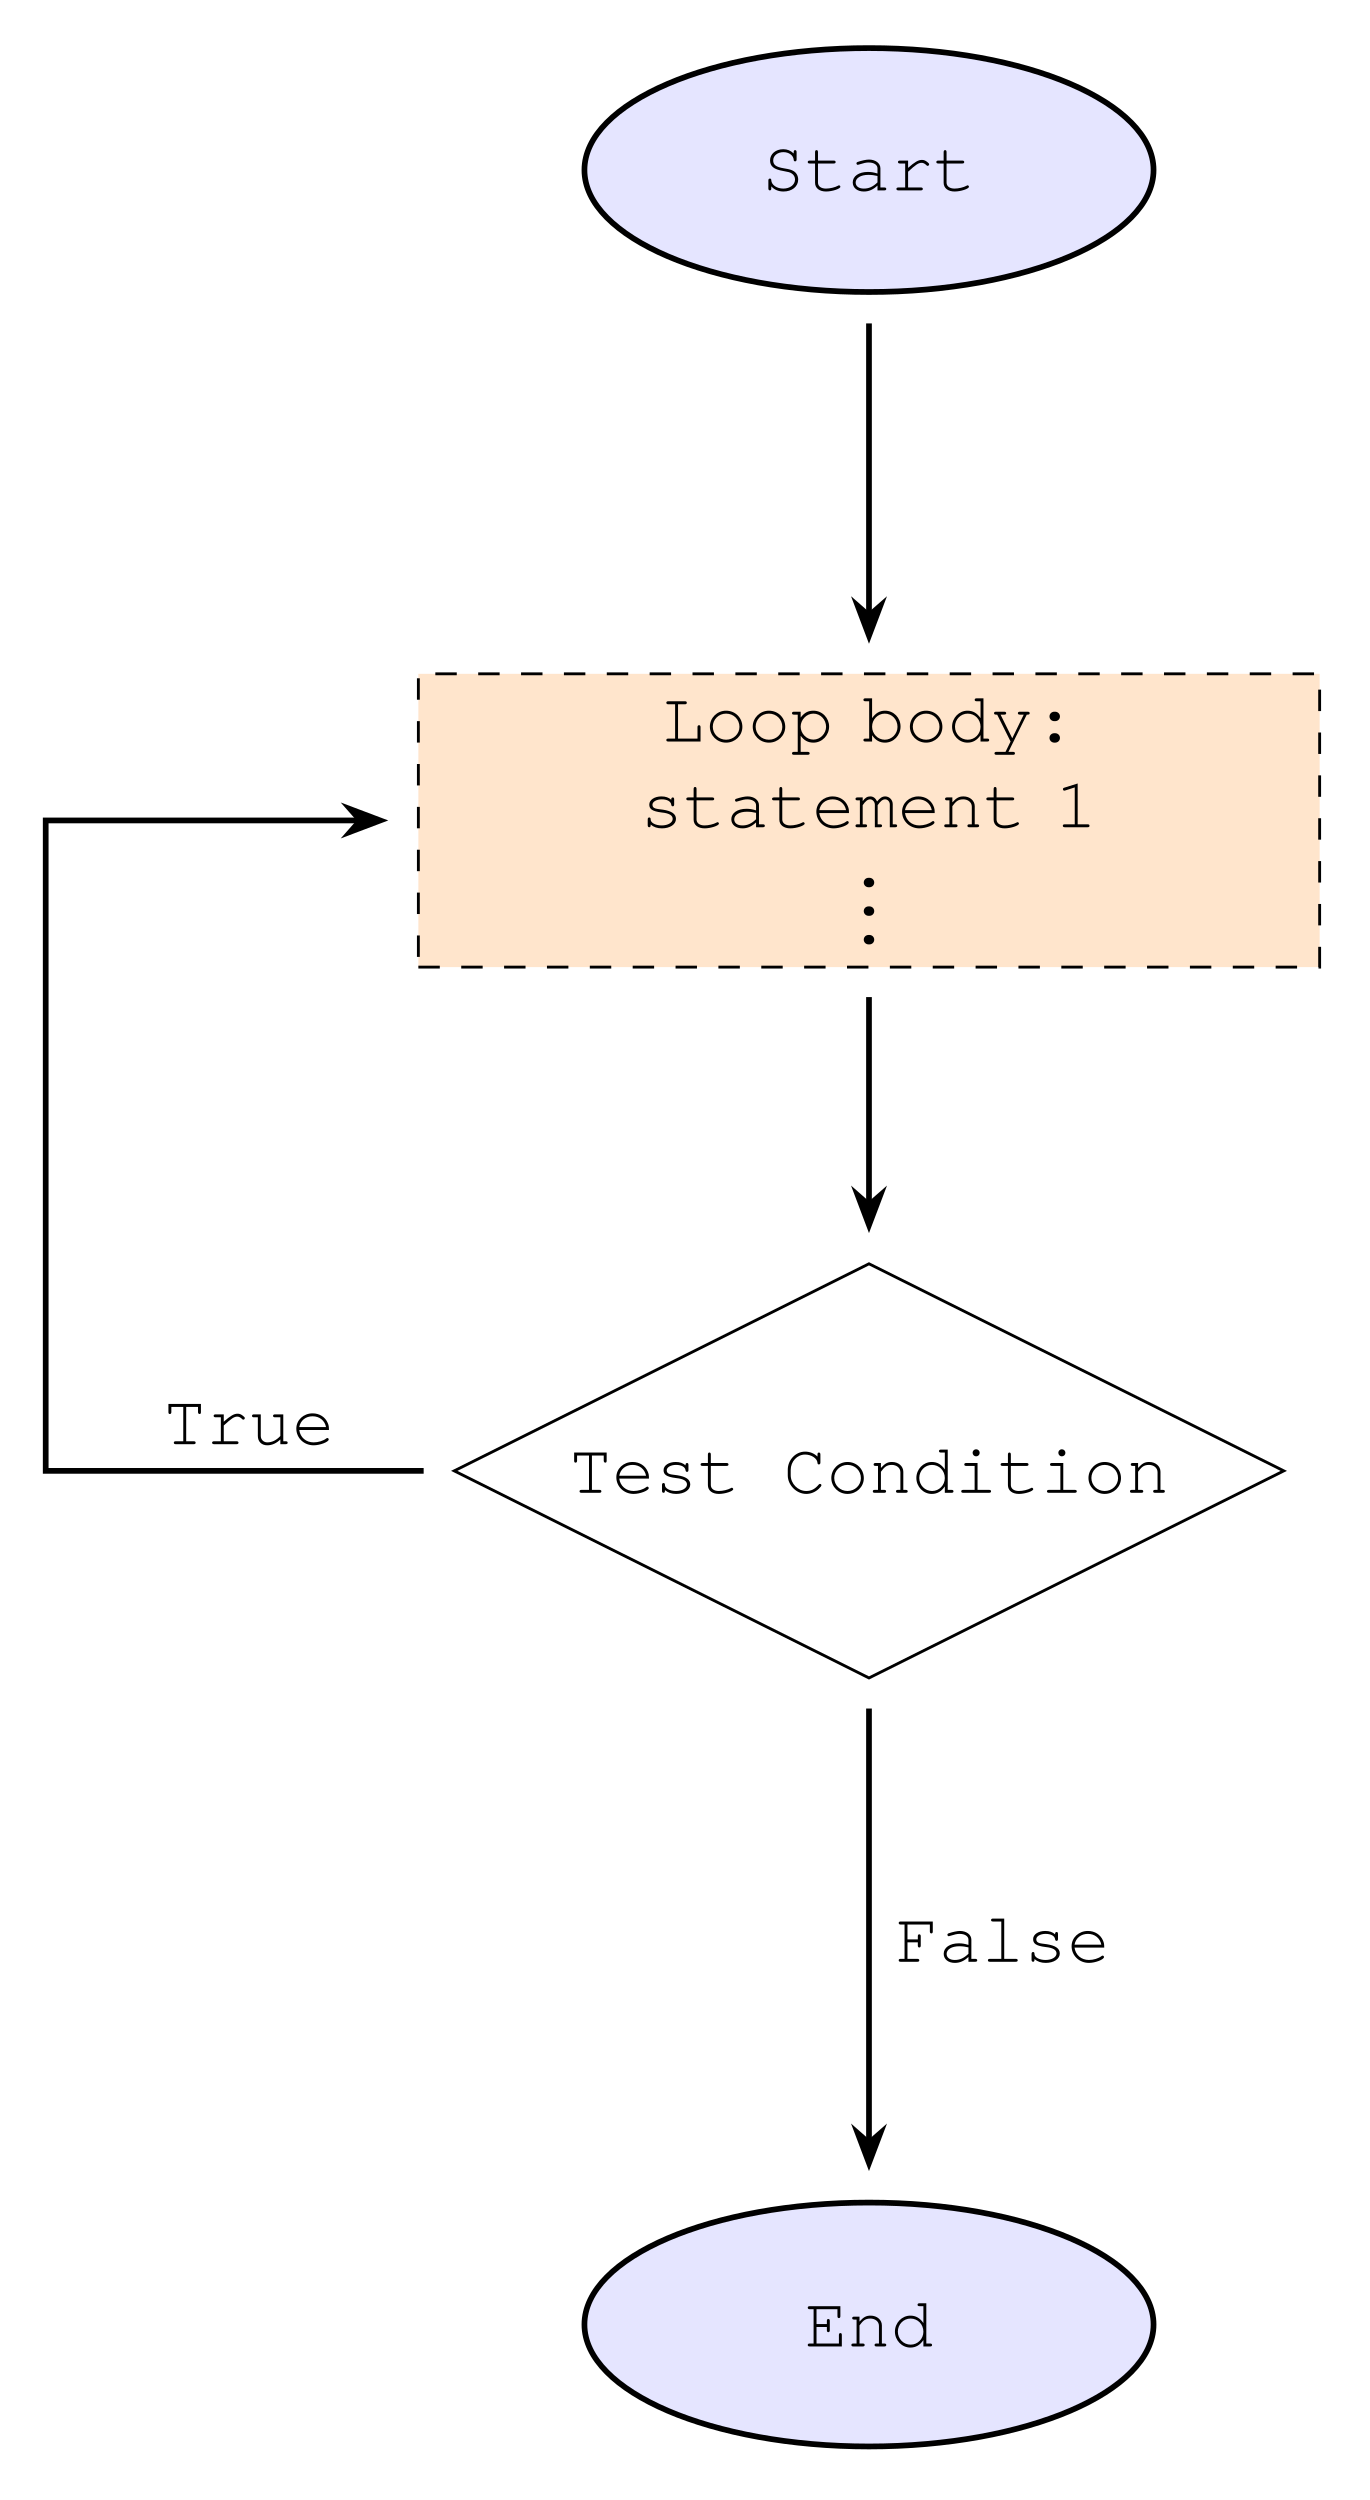
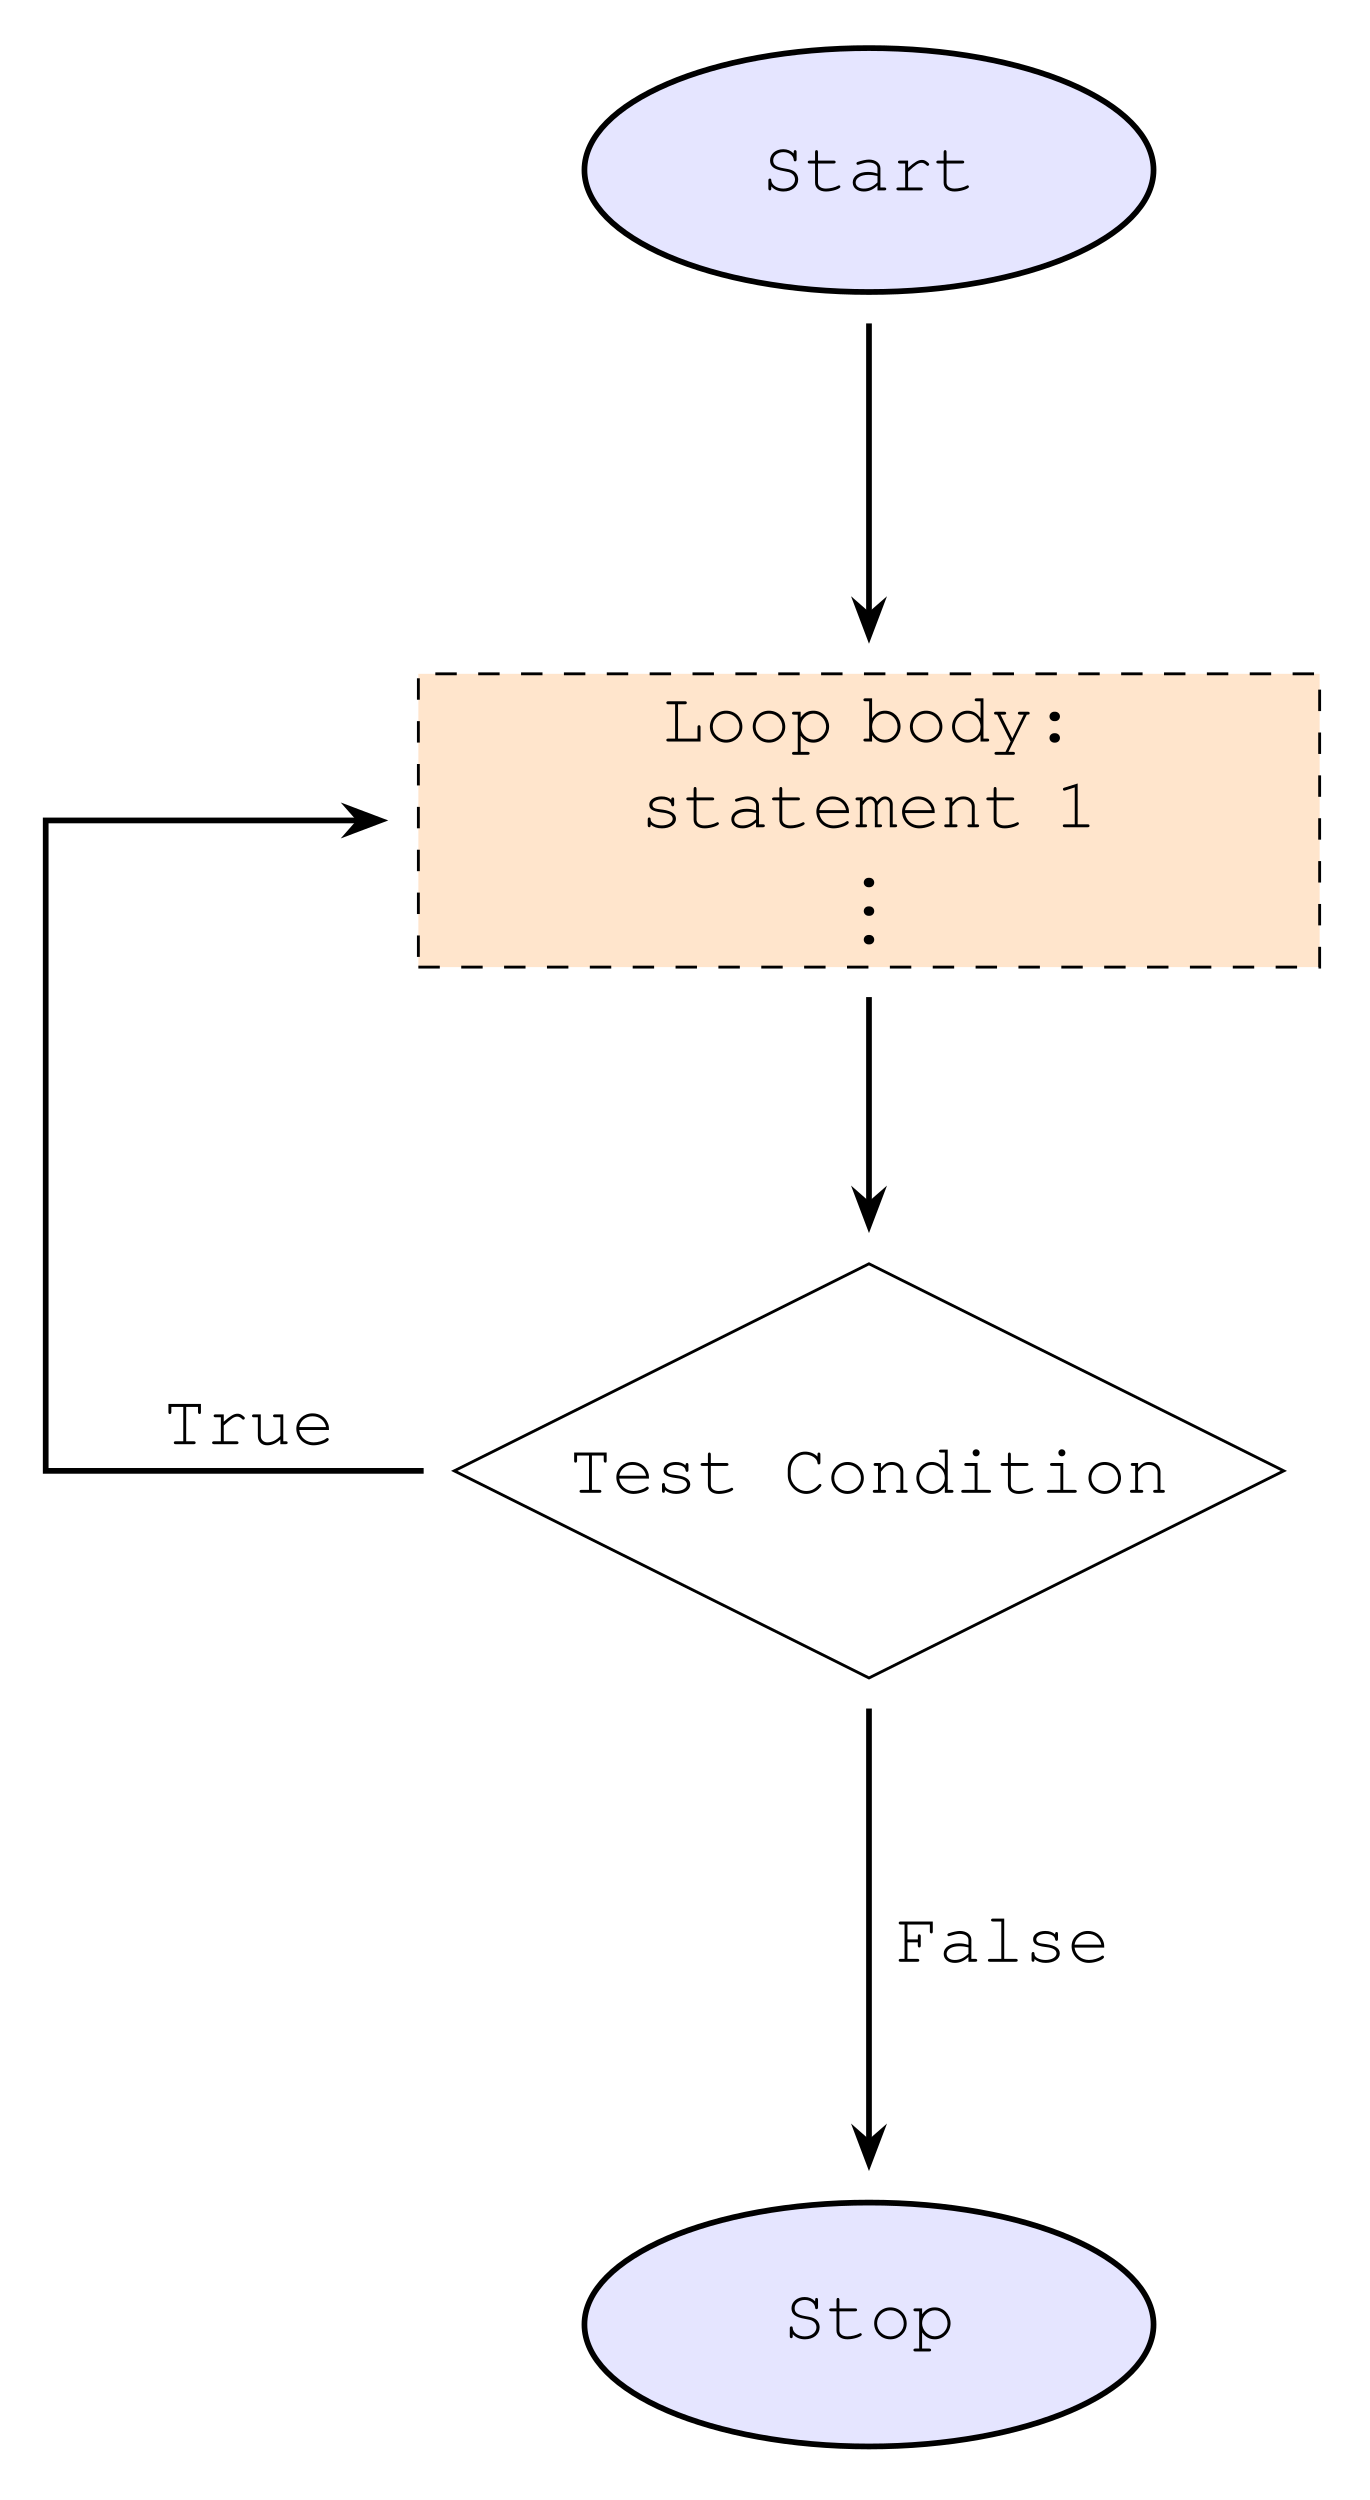
<svg xmlns="http://www.w3.org/2000/svg" xmlns:xlink="http://www.w3.org/1999/xlink" width="190.22" height="347.24" viewBox="0 0 190.22 347.24">
  <defs>
    <g>
      <g id="glyph-0-0">
        <path d="M 5.047 -1.5 C 5.047 -2 4.812 -2.438 4.422 -2.672 C 4.125 -2.859 3.844 -2.938 3.078 -3.062 C 1.922 -3.25 1.578 -3.562 1.578 -4.172 C 1.578 -4.828 2.188 -5.312 3 -5.312 C 3.766 -5.312 4.375 -4.859 4.422 -4.266 C 4.422 -4.109 4.5 -4.031 4.625 -4.031 C 4.75 -4.031 4.828 -4.125 4.828 -4.297 L 4.828 -5.312 C 4.828 -5.5 4.75 -5.594 4.625 -5.594 C 4.484 -5.594 4.422 -5.5 4.422 -5.312 L 4.422 -5.125 C 4 -5.531 3.547 -5.719 2.969 -5.719 C 1.922 -5.719 1.141 -5.047 1.141 -4.172 C 1.141 -3.375 1.609 -2.922 3 -2.688 C 3.703 -2.562 3.906 -2.516 4.156 -2.344 C 4.438 -2.172 4.609 -1.859 4.609 -1.516 C 4.609 -0.781 3.906 -0.25 2.984 -0.25 C 2.078 -0.25 1.344 -0.75 1.312 -1.406 C 1.312 -1.562 1.25 -1.641 1.125 -1.641 C 0.984 -1.641 0.906 -1.562 0.906 -1.375 L 0.906 -0.266 C 0.906 -0.094 0.984 0 1.109 0 C 1.25 0 1.312 -0.094 1.312 -0.266 L 1.312 -0.562 C 1.719 -0.094 2.312 0.156 3 0.156 C 4.188 0.156 5.047 -0.531 5.047 -1.5 Z M 5.047 -1.5 " />
      </g>
      <g id="glyph-0-1">
        <path d="M 4.953 -0.5 C 4.953 -0.609 4.859 -0.703 4.766 -0.703 C 4.719 -0.703 4.688 -0.688 4.609 -0.641 C 4.219 -0.422 3.516 -0.25 2.953 -0.25 C 2.266 -0.25 1.844 -0.578 1.844 -1.078 L 1.844 -3.734 L 4.031 -3.734 C 4.203 -3.734 4.297 -3.797 4.297 -3.938 C 4.297 -4.062 4.203 -4.141 4.031 -4.141 L 1.844 -4.141 L 1.844 -5.312 C 1.844 -5.5 1.781 -5.594 1.641 -5.594 C 1.516 -5.594 1.438 -5.5 1.438 -5.312 L 1.438 -4.141 L 0.703 -4.141 C 0.516 -4.141 0.422 -4.062 0.422 -3.938 C 0.422 -3.797 0.516 -3.734 0.703 -3.734 L 1.438 -3.734 L 1.438 -1.062 C 1.438 -0.312 2.047 0.156 2.969 0.156 C 3.812 0.156 4.953 -0.219 4.953 -0.5 Z M 4.953 -0.5 " />
      </g>
      <g id="glyph-0-2">
        <path d="M 5.375 -0.203 C 5.375 -0.344 5.281 -0.406 5.094 -0.406 L 4.562 -0.406 L 4.562 -3.062 C 4.562 -3.766 3.891 -4.281 2.969 -4.281 C 2.594 -4.281 1.953 -4.141 1.406 -3.953 C 1.297 -3.922 1.234 -3.844 1.234 -3.75 C 1.234 -3.641 1.328 -3.547 1.422 -3.547 C 1.422 -3.547 1.484 -3.562 1.531 -3.578 C 2.297 -3.812 2.578 -3.875 2.938 -3.875 C 3.656 -3.875 4.156 -3.547 4.156 -3.062 L 4.156 -2.344 C 3.578 -2.516 3.266 -2.562 2.812 -2.562 C 1.562 -2.562 0.719 -1.969 0.719 -1.109 C 0.719 -0.359 1.344 0.156 2.266 0.156 C 2.953 0.156 3.547 -0.094 4.156 -0.672 L 4.156 0 L 5.094 0 C 5.281 0 5.375 -0.062 5.375 -0.203 Z M 4.156 -1.109 C 3.5 -0.484 2.953 -0.25 2.25 -0.25 C 1.562 -0.25 1.125 -0.578 1.125 -1.094 C 1.125 -1.719 1.828 -2.156 2.891 -2.156 C 3.328 -2.156 3.797 -2.094 4.156 -2 Z M 4.156 -1.109 " />
      </g>
      <g id="glyph-0-3">
        <path d="M 5.375 -3.625 C 5.375 -3.703 5.312 -3.797 5.141 -3.922 C 4.875 -4.141 4.656 -4.234 4.375 -4.234 C 3.875 -4.234 3.391 -3.953 2.453 -3.125 L 2.453 -4.141 L 1.312 -4.141 C 1.141 -4.141 1.047 -4.062 1.047 -3.938 C 1.047 -3.812 1.141 -3.734 1.312 -3.734 L 2.047 -3.734 L 2.047 -0.406 L 1.094 -0.406 C 0.938 -0.406 0.828 -0.328 0.828 -0.203 C 0.828 -0.078 0.938 0 1.094 0 L 4.234 0 C 4.406 0 4.5 -0.078 4.5 -0.203 C 4.5 -0.328 4.406 -0.406 4.234 -0.406 L 2.453 -0.406 L 2.453 -2.594 C 3.547 -3.609 3.906 -3.828 4.344 -3.828 C 4.562 -3.828 4.766 -3.719 5 -3.5 C 5.062 -3.422 5.094 -3.406 5.156 -3.406 C 5.281 -3.406 5.375 -3.5 5.375 -3.625 Z M 5.375 -3.625 " />
      </g>
      <g id="glyph-0-4">
        <path d="M 5.375 0 L 5.375 -2 C 5.375 -2.172 5.297 -2.266 5.172 -2.266 C 5.031 -2.266 4.953 -2.172 4.953 -2 L 4.953 -0.406 L 2.25 -0.406 L 2.25 -5.172 L 3.203 -5.172 C 3.391 -5.172 3.469 -5.25 3.469 -5.391 C 3.469 -5.516 3.391 -5.594 3.203 -5.594 L 0.891 -5.594 C 0.719 -5.594 0.625 -5.516 0.625 -5.391 C 0.625 -5.25 0.719 -5.172 0.891 -5.172 L 1.844 -5.172 L 1.844 -0.406 L 0.891 -0.406 C 0.719 -0.406 0.625 -0.344 0.625 -0.203 C 0.625 -0.062 0.719 0 0.891 0 Z M 5.375 0 " />
      </g>
      <g id="glyph-0-5">
        <path d="M 5.234 -2.031 C 5.234 -3.297 4.25 -4.281 2.969 -4.281 C 1.719 -4.281 0.719 -3.281 0.719 -2.062 C 0.719 -0.828 1.719 0.156 2.969 0.156 C 4.234 0.156 5.234 -0.828 5.234 -2.031 Z M 4.828 -2.031 C 4.828 -1.047 4 -0.25 2.969 -0.25 C 1.938 -0.25 1.125 -1.047 1.125 -2.062 C 1.125 -3.062 1.938 -3.875 2.969 -3.875 C 4.016 -3.875 4.828 -3.078 4.828 -2.031 Z M 4.828 -2.031 " />
      </g>
      <g id="glyph-0-6">
        <path d="M 5.375 -2.078 C 5.375 -3.25 4.438 -4.281 3.203 -4.281 C 2.453 -4.281 1.953 -4.016 1.422 -3.328 L 1.422 -4.141 L 0.484 -4.141 C 0.312 -4.141 0.219 -4.062 0.219 -3.938 C 0.219 -3.797 0.312 -3.734 0.484 -3.734 L 1.016 -3.734 L 1.016 1.438 L 0.484 1.438 C 0.312 1.438 0.219 1.516 0.219 1.641 C 0.219 1.781 0.312 1.844 0.484 1.844 L 2.406 1.844 C 2.578 1.844 2.672 1.781 2.672 1.641 C 2.672 1.516 2.578 1.438 2.406 1.438 L 1.422 1.438 L 1.422 -0.797 C 1.891 -0.156 2.438 0.156 3.203 0.156 C 4.422 0.156 5.375 -0.891 5.375 -2.078 Z M 4.953 -2.047 C 4.953 -1.125 4.172 -0.266 3.188 -0.266 C 2.219 -0.266 1.422 -1.125 1.422 -2.078 C 1.422 -3 2.219 -3.875 3.188 -3.875 C 4.203 -3.875 4.953 -3.016 4.953 -2.047 Z M 4.953 -2.047 " />
      </g>
      <g id="glyph-0-7">
        <path d="M 5.375 -2.078 C 5.375 -3.312 4.422 -4.281 3.219 -4.281 C 2.484 -4.281 1.922 -3.953 1.422 -3.25 L 1.422 -6 L 0.484 -6 C 0.312 -6 0.219 -5.922 0.219 -5.797 C 0.219 -5.656 0.312 -5.594 0.484 -5.594 L 1.016 -5.594 L 1.016 -0.406 L 0.484 -0.406 C 0.312 -0.406 0.219 -0.344 0.219 -0.203 C 0.219 -0.062 0.312 0 0.484 0 L 1.422 0 L 1.422 -0.875 C 1.891 -0.172 2.484 0.156 3.219 0.156 C 4.406 0.156 5.375 -0.844 5.375 -2.078 Z M 4.953 -2.031 C 4.953 -1.062 4.156 -0.25 3.188 -0.25 C 2.219 -0.25 1.422 -1.062 1.422 -2.062 C 1.422 -3.062 2.219 -3.875 3.188 -3.875 C 4.188 -3.875 4.953 -3.062 4.953 -2.031 Z M 4.953 -2.031 " />
      </g>
      <g id="glyph-0-8">
        <path d="M 5.781 -0.203 C 5.781 -0.344 5.688 -0.406 5.516 -0.406 L 4.984 -0.406 L 4.984 -6 L 4.031 -6 C 3.859 -6 3.766 -5.922 3.766 -5.797 C 3.766 -5.656 3.859 -5.594 4.031 -5.594 L 4.578 -5.594 L 4.578 -3.25 C 4.094 -3.953 3.516 -4.281 2.766 -4.281 C 1.594 -4.281 0.625 -3.281 0.625 -2.062 C 0.625 -0.844 1.594 0.156 2.766 0.156 C 3.516 0.156 4.109 -0.188 4.578 -0.891 L 4.578 0 L 5.516 0 C 5.688 0 5.781 -0.062 5.781 -0.203 Z M 4.578 -2.047 C 4.578 -1.047 3.781 -0.25 2.812 -0.25 C 1.812 -0.25 1.031 -1.047 1.031 -2.062 C 1.031 -3.062 1.812 -3.875 2.797 -3.875 C 3.797 -3.875 4.578 -3.078 4.578 -2.047 Z M 4.578 -2.047 " />
      </g>
      <g id="glyph-0-9">
        <path d="M 5.453 -3.938 C 5.453 -4.062 5.359 -4.141 5.172 -4.141 L 4.094 -4.141 C 3.906 -4.141 3.812 -4.062 3.812 -3.938 C 3.812 -3.797 3.906 -3.734 4.094 -3.734 L 4.625 -3.734 L 3.031 -0.453 L 1.406 -3.734 L 1.922 -3.734 C 2.094 -3.734 2.188 -3.797 2.188 -3.938 C 2.188 -4.062 2.094 -4.141 1.922 -4.141 L 0.781 -4.141 C 0.594 -4.141 0.5 -4.062 0.5 -3.938 C 0.5 -3.797 0.594 -3.734 0.781 -3.734 L 0.938 -3.734 L 2.797 0 L 2.094 1.438 L 0.828 1.438 C 0.656 1.438 0.562 1.516 0.562 1.641 C 0.562 1.781 0.656 1.844 0.828 1.844 L 3.141 1.844 C 3.328 1.844 3.406 1.781 3.406 1.641 C 3.406 1.516 3.328 1.438 3.141 1.438 L 2.5 1.438 L 5.047 -3.734 L 5.172 -3.734 C 5.359 -3.734 5.453 -3.797 5.453 -3.938 Z M 5.453 -3.938 " />
      </g>
      <g id="glyph-0-10">
        <path d="M 3.703 -3.484 C 3.703 -3.844 3.406 -4.141 3.031 -4.141 L 2.922 -4.141 C 2.547 -4.141 2.25 -3.844 2.25 -3.484 C 2.25 -3.109 2.547 -2.828 2.922 -2.828 L 3.031 -2.828 C 3.406 -2.828 3.703 -3.109 3.703 -3.484 Z M 3.703 -0.5 C 3.703 -0.875 3.406 -1.156 3.031 -1.156 L 2.922 -1.156 C 2.547 -1.156 2.25 -0.875 2.25 -0.5 C 2.25 -0.141 2.547 0.156 2.922 0.156 L 3.031 0.156 C 3.406 0.156 3.703 -0.125 3.703 -0.5 Z M 3.703 -0.5 " />
      </g>
      <g id="glyph-0-11">
        <path d="M 4.938 -1.156 C 4.938 -1.859 4.328 -2.25 3.141 -2.438 C 2.297 -2.562 1.672 -2.531 1.672 -3.125 C 1.672 -3.547 2.234 -3.875 2.969 -3.875 C 3.719 -3.875 4.234 -3.578 4.281 -3.141 C 4.312 -2.969 4.375 -2.906 4.5 -2.906 C 4.625 -2.906 4.688 -3 4.688 -3.172 L 4.688 -3.859 C 4.688 -4.047 4.625 -4.141 4.5 -4.141 C 4.359 -4.141 4.281 -4.031 4.281 -3.859 L 4.281 -3.812 C 3.938 -4.125 3.5 -4.281 2.922 -4.281 C 1.953 -4.281 1.234 -3.797 1.234 -3.156 C 1.234 -2.562 1.562 -2.219 2.969 -2.047 C 4.047 -1.938 4.484 -1.625 4.484 -1.156 C 4.484 -0.641 3.828 -0.25 2.953 -0.25 C 2.109 -0.25 1.422 -0.609 1.422 -1.078 L 1.422 -1.141 C 1.422 -1.266 1.344 -1.359 1.234 -1.359 C 1.094 -1.359 1.016 -1.266 1.016 -1.094 L 1.016 -0.266 C 1.016 -0.094 1.094 0 1.234 0 C 1.359 0 1.422 -0.094 1.422 -0.266 L 1.422 -0.375 C 1.844 -0.016 2.344 0.156 2.984 0.156 C 4.109 0.156 4.938 -0.391 4.938 -1.156 Z M 4.938 -1.156 " />
      </g>
      <g id="glyph-0-12">
        <path d="M 5.156 -1.969 C 5.156 -2.438 5.125 -2.625 4.984 -2.953 C 4.641 -3.766 3.844 -4.281 2.891 -4.281 C 1.625 -4.281 0.625 -3.359 0.625 -2.156 C 0.625 -0.859 1.688 0.156 3.031 0.156 C 3.922 0.156 5.125 -0.312 5.125 -0.656 C 5.125 -0.766 5.031 -0.859 4.938 -0.859 C 4.875 -0.859 4.844 -0.828 4.766 -0.781 C 4.375 -0.469 3.656 -0.25 3.031 -0.25 C 1.969 -0.25 1.172 -0.938 1.031 -1.969 Z M 4.75 -2.375 L 1.031 -2.375 C 1.203 -3.297 1.922 -3.875 2.891 -3.875 C 3.844 -3.875 4.578 -3.281 4.75 -2.375 Z M 4.75 -2.375 " />
      </g>
      <g id="glyph-0-13">
        <path d="M 5.891 -0.203 C 5.891 -0.344 5.797 -0.406 5.609 -0.406 L 5.281 -0.406 L 5.281 -3.203 C 5.281 -3.797 4.812 -4.281 4.234 -4.281 C 3.828 -4.281 3.5 -4.062 3.109 -3.578 C 2.891 -4.047 2.578 -4.281 2.156 -4.281 C 1.734 -4.281 1.453 -4.094 1.109 -3.625 L 1.109 -4.141 L 0.375 -4.141 C 0.203 -4.141 0.109 -4.062 0.109 -3.938 C 0.109 -3.797 0.203 -3.734 0.375 -3.734 L 0.719 -3.734 L 0.719 -0.406 L 0.375 -0.406 C 0.203 -0.406 0.109 -0.344 0.109 -0.203 C 0.109 -0.062 0.203 0 0.359 0 L 1.453 0 C 1.625 0 1.719 -0.062 1.719 -0.203 C 1.719 -0.344 1.625 -0.406 1.453 -0.406 L 1.109 -0.406 L 1.109 -3.062 C 1.484 -3.625 1.812 -3.875 2.156 -3.875 C 2.484 -3.875 2.797 -3.516 2.797 -3.141 L 2.797 0 L 3.531 0 C 3.703 0 3.797 -0.062 3.797 -0.203 C 3.797 -0.344 3.703 -0.406 3.531 -0.406 L 3.188 -0.406 L 3.188 -3.062 C 3.578 -3.625 3.875 -3.875 4.234 -3.875 C 4.578 -3.875 4.875 -3.547 4.875 -3.172 L 4.875 0 L 5.609 0 C 5.797 0 5.891 -0.062 5.891 -0.203 Z M 5.891 -0.203 " />
      </g>
      <g id="glyph-0-14">
        <path d="M 5.375 -0.203 C 5.375 -0.344 5.281 -0.406 5.094 -0.406 L 4.766 -0.406 L 4.766 -2.922 C 4.766 -3.688 4.094 -4.281 3.203 -4.281 C 2.594 -4.281 2.234 -4.094 1.656 -3.453 L 1.656 -4.141 L 0.906 -4.141 C 0.734 -4.141 0.641 -4.062 0.641 -3.938 C 0.641 -3.797 0.734 -3.734 0.906 -3.734 L 1.25 -3.734 L 1.25 -0.406 L 0.797 -0.406 C 0.609 -0.406 0.531 -0.344 0.531 -0.203 C 0.531 -0.062 0.609 0 0.797 0 L 2.109 0 C 2.281 0 2.375 -0.062 2.375 -0.203 C 2.375 -0.344 2.281 -0.406 2.109 -0.406 L 1.656 -0.406 L 1.656 -2.922 C 2.109 -3.516 2.391 -3.875 3.172 -3.875 C 3.781 -3.875 4.359 -3.5 4.359 -2.859 L 4.359 -0.406 L 4.016 -0.406 C 3.844 -0.406 3.75 -0.344 3.75 -0.203 C 3.75 -0.062 3.844 0 4.016 0 L 5.094 0 C 5.281 0 5.375 -0.062 5.375 -0.203 Z M 5.375 -0.203 " />
      </g>
      <g id="glyph-0-15">
        <path d="M 4.828 -0.203 C 4.828 -0.344 4.75 -0.406 4.562 -0.406 L 3.188 -0.406 L 3.188 -6.078 L 1.344 -5.5 C 1.188 -5.453 1.141 -5.391 1.141 -5.281 C 1.141 -5.172 1.234 -5.078 1.328 -5.078 L 1.469 -5.109 L 2.781 -5.531 L 2.781 -0.406 L 1.406 -0.406 C 1.203 -0.406 1.125 -0.344 1.125 -0.203 C 1.125 -0.062 1.219 0 1.406 0 L 4.562 0 C 4.75 0 4.828 -0.062 4.828 -0.203 Z M 4.828 -0.203 " />
      </g>
      <g id="glyph-0-16">
        <path d="M 3.703 -0.5 C 3.703 -0.875 3.406 -1.156 3.031 -1.156 L 2.922 -1.156 C 2.547 -1.156 2.25 -0.875 2.25 -0.5 C 2.25 -0.141 2.547 0.156 2.922 0.156 L 3.031 0.156 C 3.406 0.156 3.703 -0.125 3.703 -0.5 Z M 3.703 -0.5 " />
      </g>
      <g id="glyph-0-17">
        <path d="M 5.234 -4.453 L 5.234 -5.594 L 0.719 -5.594 L 0.719 -4.453 C 0.719 -4.281 0.781 -4.188 0.906 -4.188 C 1.047 -4.188 1.125 -4.281 1.125 -4.453 L 1.125 -5.172 L 2.781 -5.172 L 2.781 -0.406 L 1.734 -0.406 C 1.562 -0.406 1.469 -0.344 1.469 -0.203 C 1.469 -0.062 1.562 0 1.734 0 L 4.234 0 C 4.406 0 4.5 -0.062 4.5 -0.203 C 4.5 -0.344 4.406 -0.406 4.234 -0.406 L 3.188 -0.406 L 3.188 -5.172 L 4.828 -5.172 L 4.828 -4.453 C 4.828 -4.297 4.922 -4.188 5.047 -4.188 C 5.172 -4.188 5.234 -4.266 5.234 -4.453 Z M 5.234 -4.453 " />
      </g>
      <g id="glyph-0-18">
        <path d="M 5.297 -1.047 C 5.297 -1.156 5.219 -1.234 5.094 -1.234 C 5.031 -1.234 4.984 -1.219 4.922 -1.141 C 4.391 -0.5 3.875 -0.25 3.188 -0.25 C 2.031 -0.25 1.031 -1.266 1.031 -2.453 L 1.031 -3.172 C 1.031 -4.344 1.922 -5.312 3.031 -5.312 C 3.906 -5.312 4.703 -4.781 4.75 -4.172 C 4.75 -4.016 4.828 -3.938 4.938 -3.938 C 5.078 -3.938 5.156 -4.031 5.156 -4.203 L 5.156 -5.312 C 5.156 -5.5 5.078 -5.594 4.953 -5.594 C 4.812 -5.594 4.75 -5.5 4.75 -5.312 L 4.75 -5.031 C 4.281 -5.484 3.688 -5.719 3.031 -5.719 C 1.688 -5.719 0.625 -4.531 0.625 -3.219 L 0.625 -2.406 C 0.625 -1.062 1.844 0.156 3.188 0.156 C 3.828 0.156 4.438 -0.094 4.922 -0.547 C 5.172 -0.781 5.297 -0.953 5.297 -1.047 Z M 5.297 -1.047 " />
      </g>
      <g id="glyph-0-19">
        <path d="M 5.047 -0.203 C 5.047 -0.344 4.953 -0.406 4.766 -0.406 L 3.172 -0.406 L 3.172 -4.141 L 1.594 -4.141 C 1.422 -4.141 1.328 -4.062 1.328 -3.938 C 1.328 -3.797 1.422 -3.734 1.594 -3.734 L 2.766 -3.734 L 2.766 -0.406 L 1.188 -0.406 C 1 -0.406 0.906 -0.344 0.906 -0.203 C 0.906 -0.062 1 0 1.188 0 L 4.766 0 C 4.938 0 5.047 -0.062 5.047 -0.203 Z M 3.469 -5.547 C 3.469 -5.828 3.25 -6.047 2.969 -6.047 C 2.703 -6.047 2.484 -5.828 2.484 -5.562 C 2.484 -5.281 2.703 -5.062 2.969 -5.062 C 3.25 -5.062 3.469 -5.281 3.469 -5.547 Z M 3.469 -5.547 " />
      </g>
      <g id="glyph-0-20">
-         <path d="M 5.156 0 L 5.156 -1.594 C 5.156 -1.766 5.094 -1.859 4.953 -1.859 C 4.828 -1.859 4.75 -1.766 4.75 -1.594 L 4.75 -0.406 L 1.641 -0.406 L 1.641 -2.703 L 3.078 -2.703 L 3.078 -2.25 C 3.078 -2.078 3.141 -1.984 3.281 -1.984 C 3.406 -1.984 3.484 -2.078 3.484 -2.25 L 3.484 -3.547 C 3.484 -3.734 3.406 -3.812 3.281 -3.812 C 3.141 -3.812 3.078 -3.734 3.078 -3.547 L 3.078 -3.109 L 1.641 -3.109 L 1.641 -5.172 L 4.547 -5.172 L 4.547 -4.203 C 4.547 -4.031 4.609 -3.938 4.75 -3.938 C 4.875 -3.938 4.953 -4.031 4.953 -4.203 L 4.953 -5.594 L 0.688 -5.594 C 0.516 -5.594 0.422 -5.516 0.422 -5.391 C 0.422 -5.25 0.516 -5.172 0.688 -5.172 L 1.234 -5.172 L 1.234 -0.406 L 0.688 -0.406 C 0.516 -0.406 0.422 -0.344 0.422 -0.203 C 0.422 -0.062 0.516 0 0.688 0 Z M 5.156 0 " />
+         <path d="M 5.375 -0.203 C 5.375 -0.344 5.281 -0.406 5.094 -0.406 L 4.766 -0.406 L 4.766 -4.141 L 3.625 -4.141 C 3.438 -4.141 3.344 -4.062 3.344 -3.938 C 3.344 -3.797 3.438 -3.734 3.625 -3.734 L 4.359 -3.734 L 4.359 -1.141 C 3.812 -0.547 3.203 -0.25 2.547 -0.25 C 2.031 -0.25 1.641 -0.641 1.641 -1.141 L 1.641 -4.141 L 0.688 -4.141 C 0.516 -4.141 0.422 -4.062 0.422 -3.938 C 0.422 -3.797 0.516 -3.734 0.688 -3.734 L 1.234 -3.734 L 1.234 -1.141 C 1.234 -0.359 1.75 0.156 2.547 0.156 C 3.203 0.156 3.812 -0.125 4.359 -0.656 L 4.359 0 L 5.094 0 C 5.281 0 5.375 -0.062 5.375 -0.203 Z M 5.375 -0.203 " />
      </g>
      <g id="glyph-0-21">
-         <path d="M 5.375 -0.203 C 5.375 -0.344 5.281 -0.406 5.094 -0.406 L 4.766 -0.406 L 4.766 -4.141 L 3.625 -4.141 C 3.438 -4.141 3.344 -4.062 3.344 -3.938 C 3.344 -3.797 3.438 -3.734 3.625 -3.734 L 4.359 -3.734 L 4.359 -1.141 C 3.812 -0.547 3.203 -0.25 2.547 -0.25 C 2.031 -0.25 1.641 -0.641 1.641 -1.141 L 1.641 -4.141 L 0.688 -4.141 C 0.516 -4.141 0.422 -4.062 0.422 -3.938 C 0.422 -3.797 0.516 -3.734 0.688 -3.734 L 1.234 -3.734 L 1.234 -1.141 C 1.234 -0.359 1.75 0.156 2.547 0.156 C 3.203 0.156 3.812 -0.125 4.359 -0.656 L 4.359 0 L 5.094 0 C 5.281 0 5.375 -0.062 5.375 -0.203 Z M 5.375 -0.203 " />
+         <path d="M 5.156 -4.203 L 5.156 -5.594 L 0.688 -5.594 C 0.516 -5.594 0.422 -5.516 0.422 -5.391 C 0.422 -5.25 0.516 -5.172 0.688 -5.172 L 1.234 -5.172 L 1.234 -0.406 L 0.688 -0.406 C 0.516 -0.406 0.422 -0.344 0.422 -0.203 C 0.422 -0.062 0.516 0 0.688 0 L 3 0 C 3.188 0 3.281 -0.062 3.281 -0.203 C 3.281 -0.344 3.188 -0.406 3 -0.406 L 1.641 -0.406 L 1.641 -2.703 L 3.078 -2.703 L 3.078 -2.25 C 3.078 -2.078 3.141 -1.984 3.281 -1.984 C 3.406 -1.984 3.484 -2.078 3.484 -2.25 L 3.484 -3.547 C 3.484 -3.734 3.406 -3.812 3.281 -3.812 C 3.141 -3.812 3.078 -3.734 3.078 -3.547 L 3.078 -3.109 L 1.641 -3.109 L 1.641 -5.172 L 4.75 -5.172 L 4.75 -4.203 C 4.75 -4.031 4.828 -3.938 4.953 -3.938 C 5.094 -3.938 5.156 -4.031 5.156 -4.203 Z M 5.156 -4.203 " />
      </g>
      <g id="glyph-0-22">
-         <path d="M 5.156 -4.203 L 5.156 -5.594 L 0.688 -5.594 C 0.516 -5.594 0.422 -5.516 0.422 -5.391 C 0.422 -5.25 0.516 -5.172 0.688 -5.172 L 1.234 -5.172 L 1.234 -0.406 L 0.688 -0.406 C 0.516 -0.406 0.422 -0.344 0.422 -0.203 C 0.422 -0.062 0.516 0 0.688 0 L 3 0 C 3.188 0 3.281 -0.062 3.281 -0.203 C 3.281 -0.344 3.188 -0.406 3 -0.406 L 1.641 -0.406 L 1.641 -2.703 L 3.078 -2.703 L 3.078 -2.25 C 3.078 -2.078 3.141 -1.984 3.281 -1.984 C 3.406 -1.984 3.484 -2.078 3.484 -2.25 L 3.484 -3.547 C 3.484 -3.734 3.406 -3.812 3.281 -3.812 C 3.141 -3.812 3.078 -3.734 3.078 -3.547 L 3.078 -3.109 L 1.641 -3.109 L 1.641 -5.172 L 4.75 -5.172 L 4.75 -4.203 C 4.75 -4.031 4.828 -3.938 4.953 -3.938 C 5.094 -3.938 5.156 -4.031 5.156 -4.203 Z M 5.156 -4.203 " />
-       </g>
-       <g id="glyph-0-23">
        <path d="M 5.047 -0.203 C 5.047 -0.344 4.953 -0.406 4.766 -0.406 L 3.172 -0.406 L 3.172 -6 L 1.609 -6 C 1.422 -6 1.344 -5.922 1.344 -5.797 C 1.344 -5.656 1.422 -5.594 1.609 -5.594 L 2.766 -5.594 L 2.766 -0.406 L 1.188 -0.406 C 1 -0.406 0.906 -0.344 0.906 -0.203 C 0.906 -0.062 1 0 1.188 0 L 4.766 0 C 4.938 0 5.047 -0.062 5.047 -0.203 Z M 5.047 -0.203 " />
      </g>
    </g>
    <clipPath id="clip-0">
      <path clip-rule="nonzero" d="M 69 0.332 L 172 0.332 L 172 52 L 69 52 Z M 69 0.332 " />
    </clipPath>
    <clipPath id="clip-1">
      <path clip-rule="nonzero" d="M 69 294 L 172 294 L 172 346.152 L 69 346.152 Z M 69 294 " />
    </clipPath>
  </defs>
  <path fill-rule="nonzero" fill="rgb(89.999%, 89.999%, 100%)" fill-opacity="1" d="M 160.223 23.617 C 160.223 14.266 142.527 6.68 120.699 6.68 C 98.871 6.68 81.176 14.266 81.176 23.617 C 81.176 32.973 98.871 40.559 120.699 40.559 C 142.527 40.559 160.223 32.973 160.223 23.617 Z M 160.223 23.617 " />
  <g clip-path="url(#clip-0)">
    <path fill="none" stroke-width="0.797" stroke-linecap="butt" stroke-linejoin="miter" stroke="rgb(0%, 0%, 0%)" stroke-opacity="1" stroke-miterlimit="10" d="M 39.685 0.002 C 39.685 9.392 21.917 17.009 -0.001 17.009 C -21.918 17.009 -39.686 9.392 -39.686 0.002 C -39.686 -9.392 -21.918 -17.009 -0.001 -17.009 C 21.917 -17.009 39.685 -9.392 39.685 0.002 Z M 39.685 0.002 " transform="matrix(0.995916, 0, 0, -0.995916, 120.7001, 23.61908)" />
  </g>
  <g fill="rgb(0%, 0%, 0%)" fill-opacity="1">
    <use xlink:href="#glyph-0-0" x="105.817" y="26.444" />
    <use xlink:href="#glyph-0-1" x="111.77" y="26.444" />
    <use xlink:href="#glyph-0-2" x="117.723" y="26.444" />
    <use xlink:href="#glyph-0-3" x="123.677" y="26.444" />
    <use xlink:href="#glyph-0-1" x="129.63" y="26.444" />
  </g>
  <path fill-rule="nonzero" fill="rgb(100%, 89.999%, 79.999%)" fill-opacity="1" stroke-width="0.399" stroke-linecap="butt" stroke-linejoin="miter" stroke="rgb(0%, 0%, 0%)" stroke-opacity="1" stroke-dasharray="2.989 2.989" stroke-miterlimit="10" d="M -62.847 -111.163 L 62.85 -111.163 L 62.85 -70.258 L -62.847 -70.258 Z M -62.847 -111.163 " transform="matrix(0.995916, 0, 0, -0.995916, 120.7001, 23.61908)" />
  <g fill="rgb(0%, 0%, 0%)" fill-opacity="1">
    <use xlink:href="#glyph-0-4" x="91.926" y="102.994" />
    <use xlink:href="#glyph-0-5" x="97.879" y="102.994" />
    <use xlink:href="#glyph-0-5" x="103.832" y="102.994" />
    <use xlink:href="#glyph-0-6" x="109.786" y="102.994" />
  </g>
  <g fill="rgb(0%, 0%, 0%)" fill-opacity="1">
    <use xlink:href="#glyph-0-7" x="119.707" y="102.994" />
    <use xlink:href="#glyph-0-5" x="125.661" y="102.994" />
    <use xlink:href="#glyph-0-8" x="131.614" y="102.994" />
    <use xlink:href="#glyph-0-9" x="137.567" y="102.994" />
    <use xlink:href="#glyph-0-10" x="143.52" y="102.994" />
  </g>
  <g fill="rgb(0%, 0%, 0%)" fill-opacity="1">
    <use xlink:href="#glyph-0-11" x="88.95" y="114.9" />
    <use xlink:href="#glyph-0-1" x="94.903" y="114.9" />
    <use xlink:href="#glyph-0-2" x="100.857" y="114.9" />
    <use xlink:href="#glyph-0-1" x="106.81" y="114.9" />
    <use xlink:href="#glyph-0-12" x="112.763" y="114.9" />
    <use xlink:href="#glyph-0-13" x="118.716" y="114.9" />
    <use xlink:href="#glyph-0-12" x="124.669" y="114.9" />
    <use xlink:href="#glyph-0-14" x="130.622" y="114.9" />
    <use xlink:href="#glyph-0-1" x="136.575" y="114.9" />
  </g>
  <g fill="rgb(0%, 0%, 0%)" fill-opacity="1">
    <use xlink:href="#glyph-0-15" x="146.497" y="114.9" />
  </g>
  <g fill="rgb(0%, 0%, 0%)" fill-opacity="1">
    <use xlink:href="#glyph-0-16" x="117.723" y="123.08" />
  </g>
  <g fill="rgb(0%, 0%, 0%)" fill-opacity="1">
    <use xlink:href="#glyph-0-16" x="117.723" y="127.049" />
  </g>
  <g fill="rgb(0%, 0%, 0%)" fill-opacity="1">
    <use xlink:href="#glyph-0-16" x="117.723" y="131.018" />
  </g>
  <path fill-rule="nonzero" fill="rgb(100%, 100%, 100%)" fill-opacity="1" stroke-width="0.399" stroke-linecap="butt" stroke-linejoin="miter" stroke="rgb(0%, 0%, 0%)" stroke-opacity="1" stroke-miterlimit="10" d="M 57.845 -181.419 L -0.001 -152.539 L -57.846 -181.419 L -0.001 -210.302 Z M 57.845 -181.419 " transform="matrix(0.995916, 0, 0, -0.995916, 120.7001, 23.61908)" />
  <g fill="rgb(0%, 0%, 0%)" fill-opacity="1">
    <use xlink:href="#glyph-0-17" x="79.028" y="207.344" />
    <use xlink:href="#glyph-0-12" x="84.981" y="207.344" />
    <use xlink:href="#glyph-0-11" x="90.934" y="207.344" />
    <use xlink:href="#glyph-0-1" x="96.887" y="207.344" />
  </g>
  <g fill="rgb(0%, 0%, 0%)" fill-opacity="1">
    <use xlink:href="#glyph-0-18" x="108.794" y="207.344" />
    <use xlink:href="#glyph-0-5" x="114.747" y="207.344" />
    <use xlink:href="#glyph-0-14" x="120.7" y="207.344" />
    <use xlink:href="#glyph-0-8" x="126.653" y="207.344" />
    <use xlink:href="#glyph-0-19" x="132.606" y="207.344" />
    <use xlink:href="#glyph-0-1" x="138.559" y="207.344" />
    <use xlink:href="#glyph-0-19" x="144.513" y="207.344" />
    <use xlink:href="#glyph-0-5" x="150.466" y="207.344" />
    <use xlink:href="#glyph-0-14" x="156.419" y="207.344" />
  </g>
  <path fill-rule="nonzero" fill="rgb(89.999%, 89.999%, 100%)" fill-opacity="1" d="M 160.223 322.867 C 160.223 313.512 142.527 305.93 120.699 305.93 C 98.871 305.93 81.176 313.512 81.176 322.867 C 81.176 332.223 98.871 339.805 120.699 339.805 C 142.527 339.805 160.223 332.223 160.223 322.867 Z M 160.223 322.867 " />
  <g clip-path="url(#clip-1)">
    <path fill="none" stroke-width="0.797" stroke-linecap="butt" stroke-linejoin="miter" stroke="rgb(0%, 0%, 0%)" stroke-opacity="1" stroke-miterlimit="10" d="M 39.685 -300.475 C 39.685 -291.081 21.917 -283.468 -0.001 -283.468 C -21.918 -283.468 -39.686 -291.081 -39.686 -300.475 C -39.686 -309.869 -21.918 -317.482 -0.001 -317.482 C 21.917 -317.482 39.685 -309.869 39.685 -300.475 Z M 39.685 -300.475 " transform="matrix(0.995916, 0, 0, -0.995916, 120.7001, 23.61908)" />
  </g>
  <g fill="rgb(0%, 0%, 0%)" fill-opacity="1">
-     <use xlink:href="#glyph-0-20" x="111.771" y="325.913" />
-     <use xlink:href="#glyph-0-14" x="117.724" y="325.913" />
-     <use xlink:href="#glyph-0-8" x="123.677" y="325.913" />
+     <use xlink:href="#glyph-0-0" x="108.794" y="324.766" />
+     <use xlink:href="#glyph-0-1" x="114.747" y="324.766" />
+     <use xlink:href="#glyph-0-5" x="120.7" y="324.766" />
+     <use xlink:href="#glyph-0-6" x="126.653" y="324.766" />
  </g>
  <path fill="none" stroke-width="0.797" stroke-linecap="butt" stroke-linejoin="miter" stroke="rgb(0%, 0%, 0%)" stroke-opacity="1" stroke-miterlimit="10" d="M -0.001 -21.39 L -0.001 -61.962 " transform="matrix(0.995916, 0, 0, -0.995916, 120.7001, 23.61908)" />
  <path fill-rule="nonzero" fill="rgb(0%, 0%, 0%)" fill-opacity="1" stroke-width="0.797" stroke-linecap="butt" stroke-linejoin="miter" stroke="rgb(0%, 0%, 0%)" stroke-opacity="1" stroke-miterlimit="10" d="M 5.441 -0.001 L 1.287 1.572 L 2.664 -0.001 L 1.287 -1.57 Z M 5.441 -0.001 " transform="matrix(0, 0.995916, 0.995916, 0, 120.7001, 82.87451)" />
  <path fill="none" stroke-width="0.797" stroke-linecap="butt" stroke-linejoin="miter" stroke="rgb(0%, 0%, 0%)" stroke-opacity="1" stroke-miterlimit="10" d="M -0.001 -115.344 L -0.001 -144.157 " transform="matrix(0.995916, 0, 0, -0.995916, 120.7001, 23.61908)" />
  <path fill-rule="nonzero" fill="rgb(0%, 0%, 0%)" fill-opacity="1" stroke-width="0.797" stroke-linecap="butt" stroke-linejoin="miter" stroke="rgb(0%, 0%, 0%)" stroke-opacity="1" stroke-miterlimit="10" d="M 5.441 -0.001 L 1.287 1.572 L 2.664 -0.001 L 1.287 -1.57 Z M 5.441 -0.001 " transform="matrix(0, 0.995916, 0.995916, 0, 120.7001, 164.7338)" />
  <path fill="none" stroke-width="0.797" stroke-linecap="butt" stroke-linejoin="miter" stroke="rgb(0%, 0%, 0%)" stroke-opacity="1" stroke-miterlimit="10" d="M -62.11 -181.419 L -114.821 -181.419 L -114.821 -90.708 L -71.143 -90.708 " transform="matrix(0.995916, 0, 0, -0.995916, 120.7001, 23.61908)" />
  <path fill-rule="nonzero" fill="rgb(0%, 0%, 0%)" fill-opacity="1" stroke-width="0.797" stroke-linecap="butt" stroke-linejoin="miter" stroke="rgb(0%, 0%, 0%)" stroke-opacity="1" stroke-miterlimit="10" d="M 5.439 0.001 L 1.285 1.57 L 2.666 0.001 L 1.285 -1.571 Z M 5.439 0.001 " transform="matrix(0.995916, 0, 0, -0.995916, 47.39204, 113.9584)" />
  <g fill="rgb(0%, 0%, 0%)" fill-opacity="1">
    <use xlink:href="#glyph-0-17" x="22.674" y="200.591" />
    <use xlink:href="#glyph-0-3" x="28.627" y="200.591" />
-     <use xlink:href="#glyph-0-21" x="34.58" y="200.591" />
+     <use xlink:href="#glyph-0-20" x="34.58" y="200.591" />
    <use xlink:href="#glyph-0-12" x="40.533" y="200.591" />
  </g>
  <path fill="none" stroke-width="0.797" stroke-linecap="butt" stroke-linejoin="miter" stroke="rgb(0%, 0%, 0%)" stroke-opacity="1" stroke-miterlimit="10" d="M -0.001 -214.566 L -0.001 -274.973 " transform="matrix(0.995916, 0, 0, -0.995916, 120.7001, 23.61908)" />
  <path fill-rule="nonzero" fill="rgb(0%, 0%, 0%)" fill-opacity="1" stroke-width="0.797" stroke-linecap="butt" stroke-linejoin="miter" stroke="rgb(0%, 0%, 0%)" stroke-opacity="1" stroke-miterlimit="10" d="M 5.441 -0.001 L 1.287 1.572 L 2.664 -0.001 L 1.287 -1.57 Z M 5.441 -0.001 " transform="matrix(0, 0.995916, 0.995916, 0, 120.7001, 295.0151)" />
  <g fill="rgb(0%, 0%, 0%)" fill-opacity="1">
-     <use xlink:href="#glyph-0-22" x="124.404" y="272.483" />
+     <use xlink:href="#glyph-0-21" x="124.404" y="272.483" />
    <use xlink:href="#glyph-0-2" x="130.357" y="272.483" />
-     <use xlink:href="#glyph-0-23" x="136.31" y="272.483" />
+     <use xlink:href="#glyph-0-22" x="136.31" y="272.483" />
    <use xlink:href="#glyph-0-11" x="142.263" y="272.483" />
    <use xlink:href="#glyph-0-12" x="148.216" y="272.483" />
  </g>
</svg>
